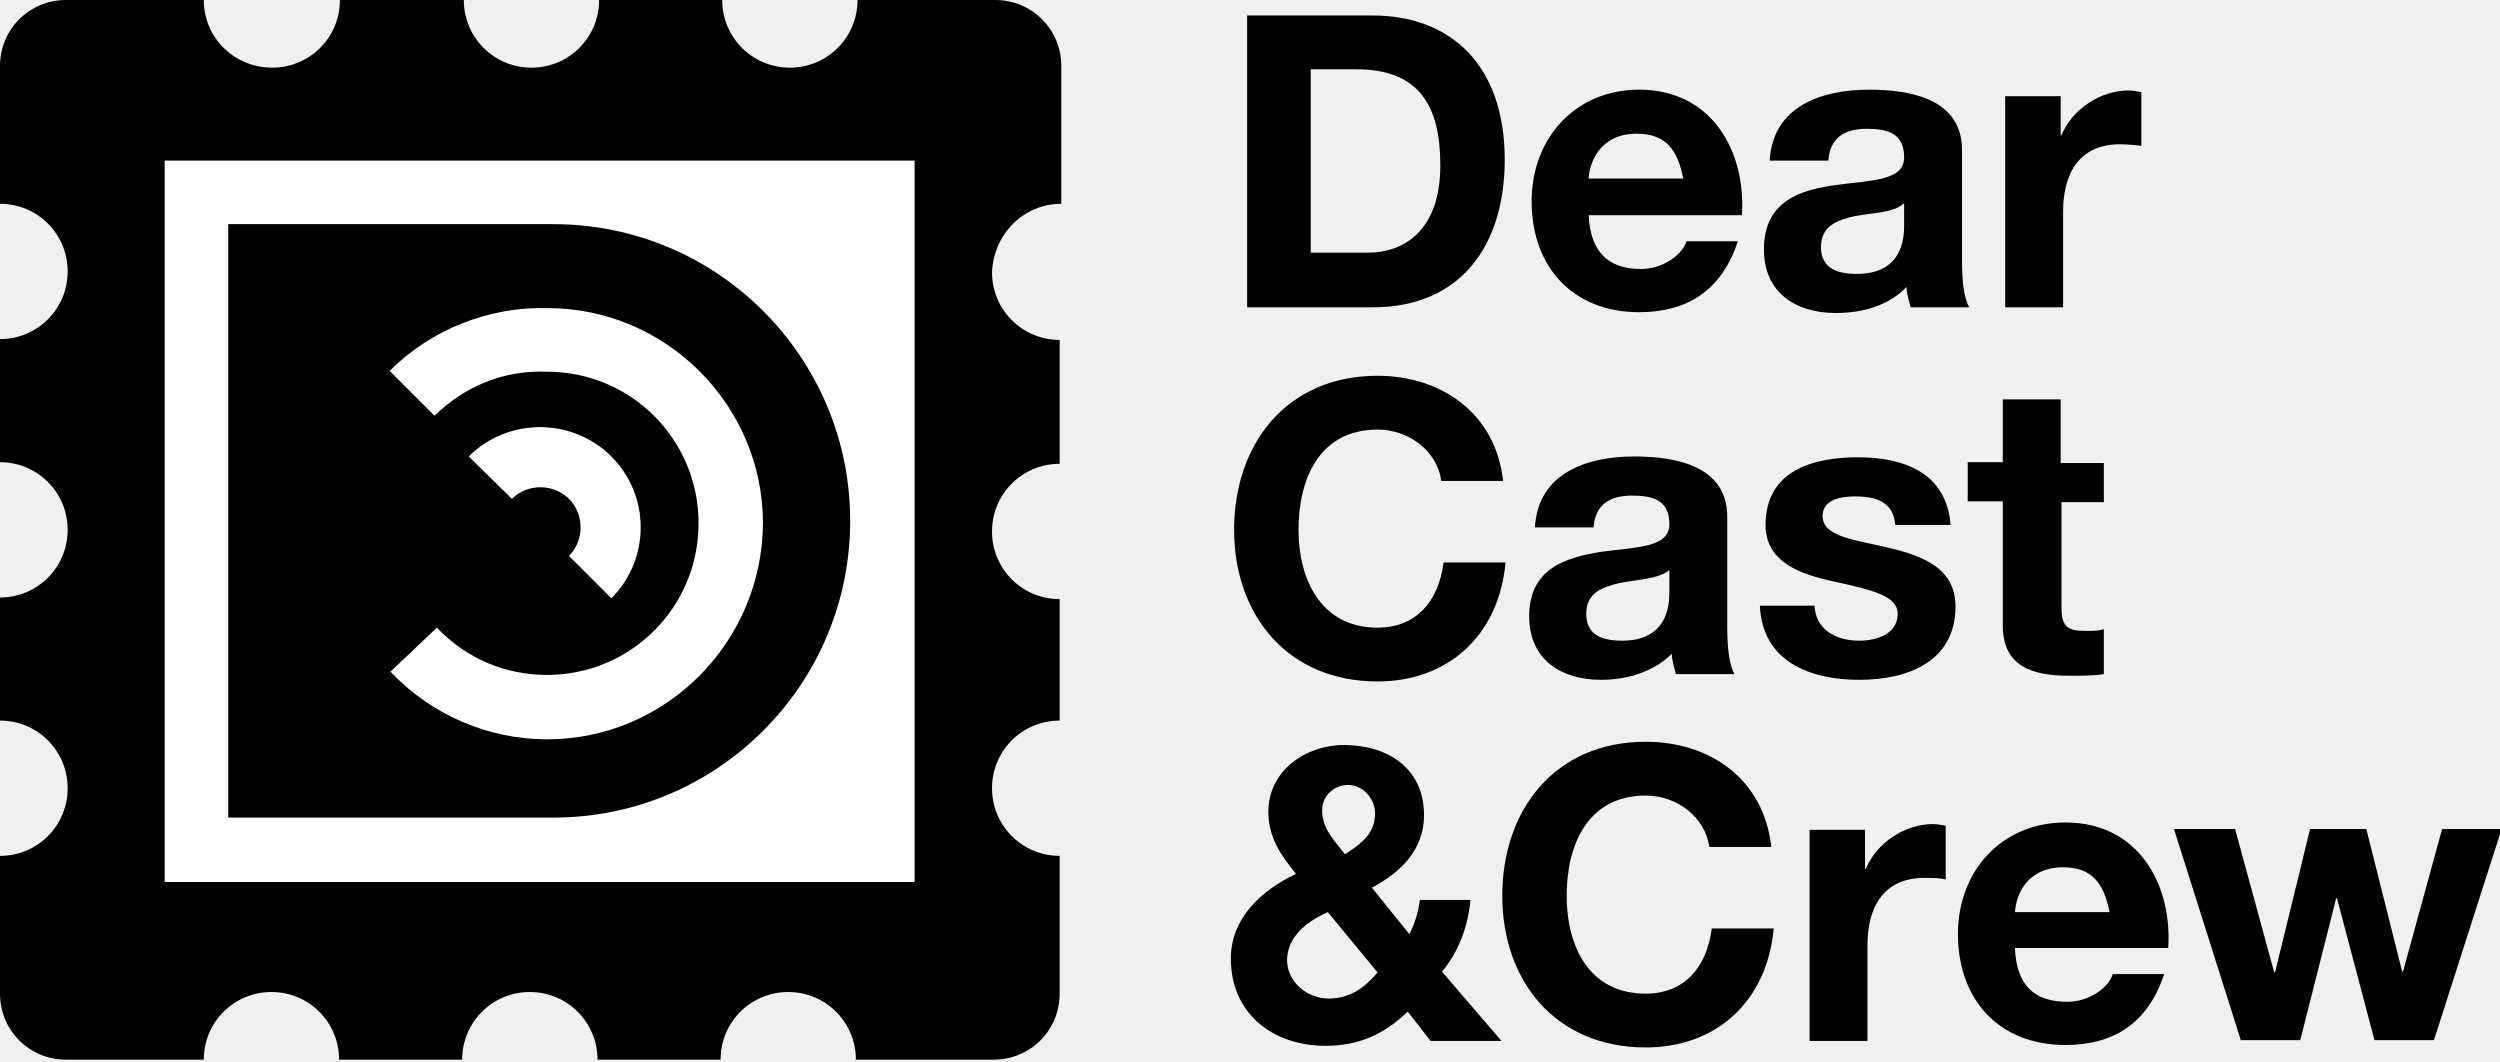
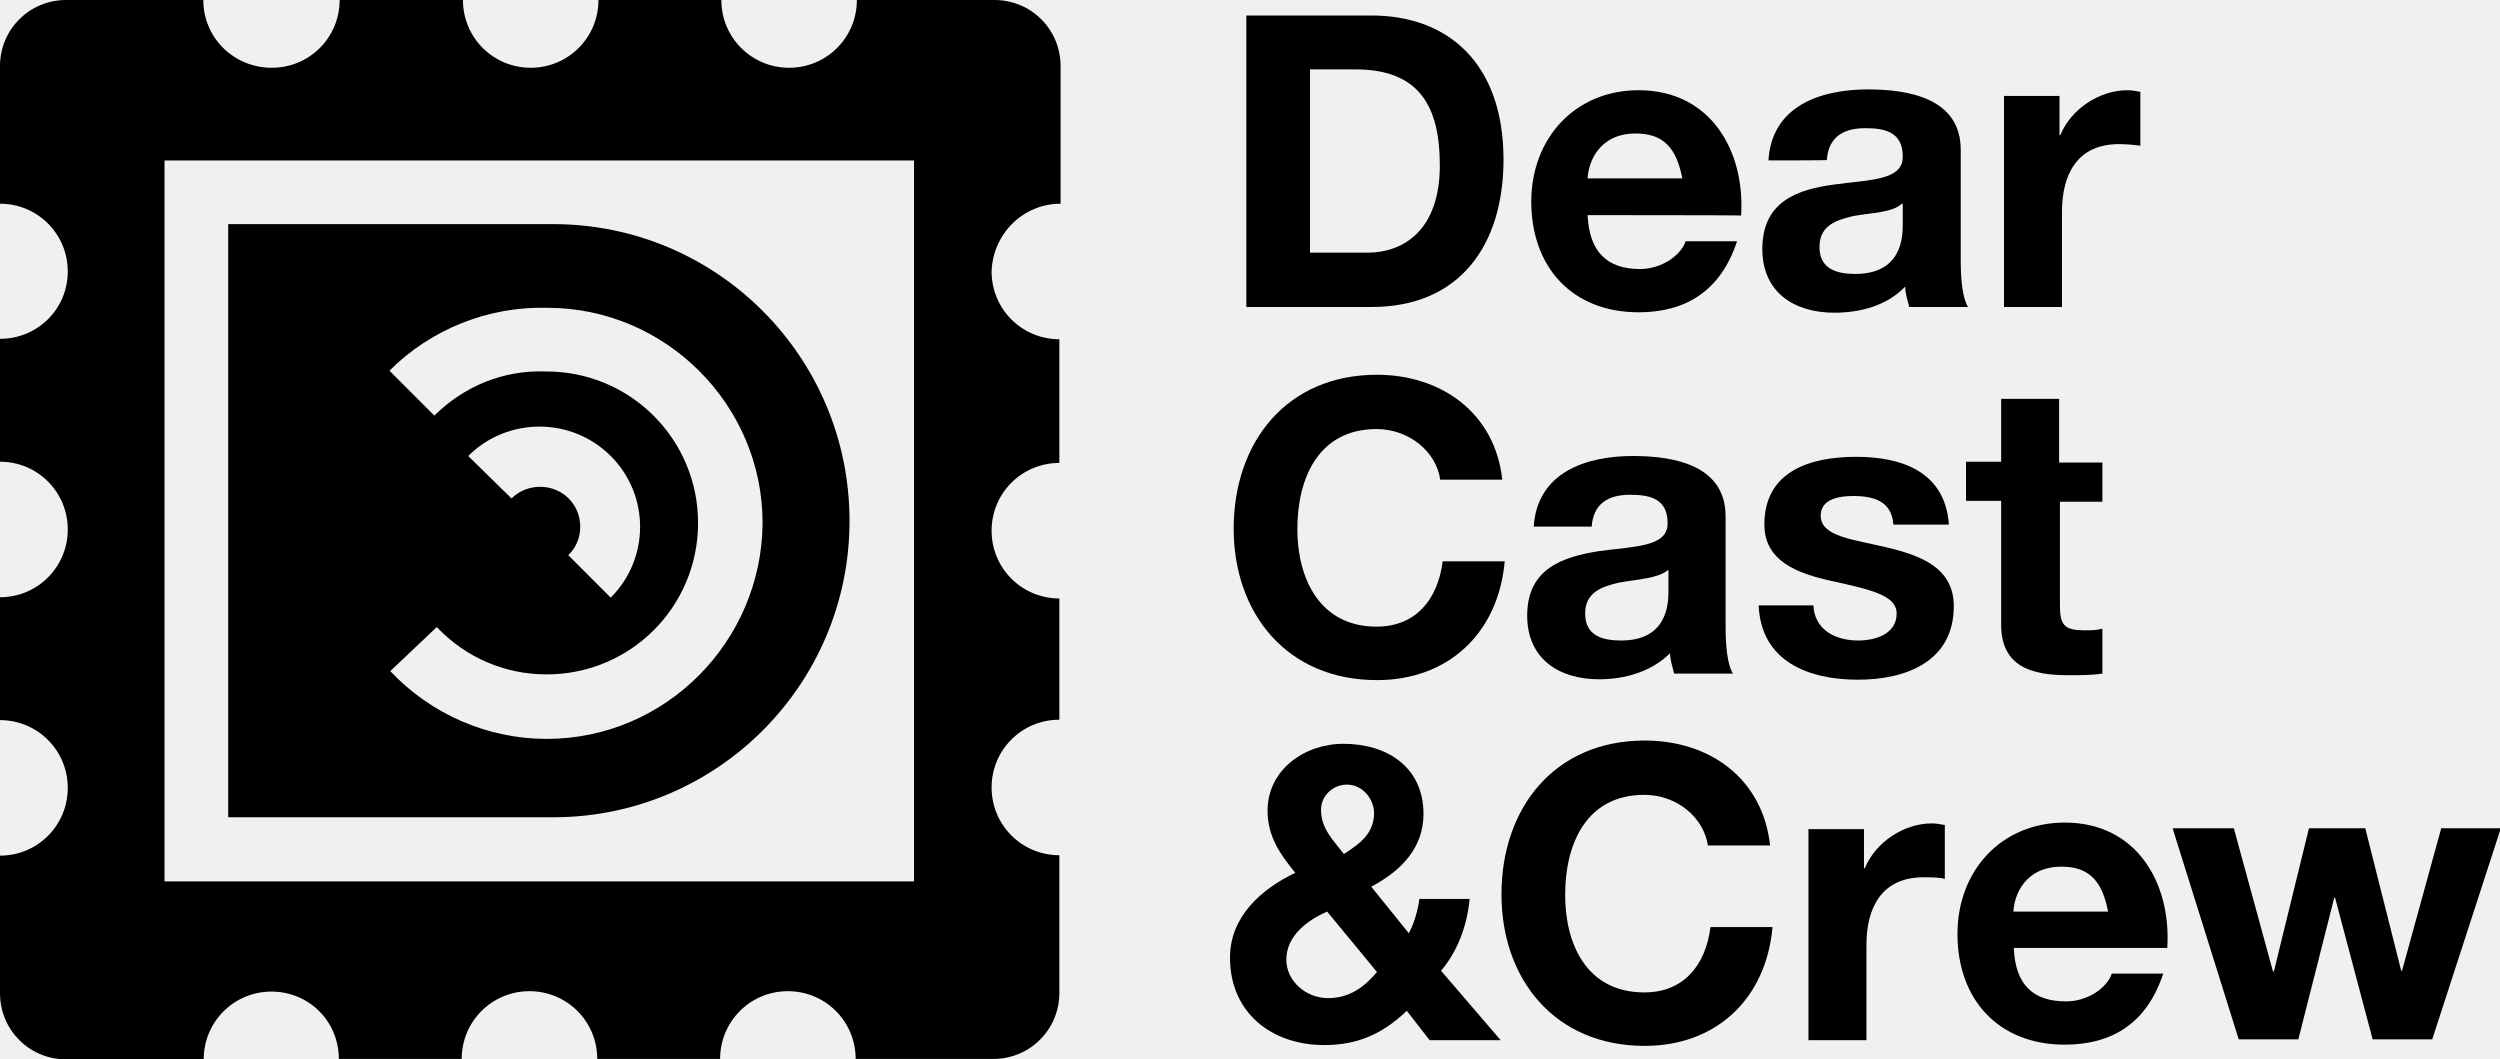
- <svg xmlns="http://www.w3.org/2000/svg" version="1.1" id="Layer_1" x="0px" y="0px" viewBox="0 0 306.7 130.2" enable-background="new 0 0 306.7 130.2" xml:space="preserve">
+ <svg xmlns="http://www.w3.org/2000/svg" version="1.1" id="Layer_1" x="0px" y="0px" viewBox="0 266.1 612.4 259.4" enable-background="new 0 266.1 612.4 259.4" xml:space="preserve">
  <g>
    <g>
-       <path d="M153,1.9h15.4c9.3,0,16.2,5.8,16.2,17.7c0,10.4-5.3,18.1-16.2,18.1H153V1.9z M160.8,31h7c4.5,0,8.9-2.8,8.9-10.7    c0-7.2-2.5-11.8-10.3-11.8h-5.6V31z" />
-       <path d="M194.9,26.4c0.2,4.5,2.4,6.6,6.4,6.6c2.8,0,5.1-1.8,5.6-3.4h6.3c-2,6.1-6.3,8.7-12.1,8.7c-8.2,0-13.2-5.6-13.2-13.6    c0-7.8,5.4-13.7,13.2-13.7c8.8,0,13.1,7.4,12.6,15.4H194.9z M206.5,21.9c-0.7-3.6-2.2-5.5-5.7-5.5c-4.5,0-5.8,3.5-5.9,5.5H206.5z" />
-       <path d="M217.1,19.7c0.4-6.7,6.4-8.7,12.2-8.7c5.2,0,11.4,1.2,11.4,7.4v13.5c0,2.4,0.2,4.7,0.9,5.8h-7.2c-0.2-0.8-0.5-1.6-0.5-2.5    c-2.3,2.4-5.6,3.2-8.7,3.2c-4.9,0-8.8-2.5-8.8-7.8c0-5.9,4.4-7.3,8.8-7.9c4.4-0.6,8.4-0.5,8.4-3.4c0-3-2.1-3.5-4.6-3.5    c-2.7,0-4.5,1.1-4.7,3.9H217.1z M233.5,25c-1.2,1.1-3.7,1.1-5.9,1.5c-2.2,0.5-4.2,1.2-4.2,3.8c0,2.7,2.1,3.3,4.4,3.3    c5.6,0,5.8-4.4,5.8-6V25z" />
-       <path d="M246,11.8h6.8v4.8h0.1c1.3-3.2,4.8-5.5,8.2-5.5c0.5,0,1.1,0.1,1.6,0.2v6.6c-0.7-0.1-1.7-0.2-2.6-0.2c-5.2,0-7,3.8-7,8.3    v11.7H246V11.8z" />
+       <path d="M305.3,269.9H336c18.6,0,32.3,11.6,32.3,35.3c0,20.8-10.6,36.1-32.3,36.1h-30.7V269.9z M320.9,328h14    c9,0,17.8-5.6,17.8-21.4c0-14.4-5-23.5-20.6-23.5h-11.2L320.9,328L320.9,328z" />
+       <path d="M388.9,318.8c0.4,9,4.8,13.2,12.8,13.2c5.6,0,10.2-3.6,11.2-6.8h12.6c-4,12.2-12.6,17.4-24.1,17.4    c-16.4,0-26.3-11.2-26.3-27.1c0-15.6,10.8-27.3,26.3-27.3c17.6,0,26.1,14.8,25.1,30.7C426.4,318.8,388.9,318.8,388.9,318.8z     M412.1,309.8c-1.4-7.2-4.4-11-11.4-11c-9,0-11.6,7-11.8,11H412.1z" />
+       <path d="M433.2,305.4C434,292,446,288,457.6,288c10.4,0,22.7,2.4,22.7,14.8v26.9c0,4.8,0.4,9.4,1.8,11.6h-14.4c-0.4-1.6-1-3.2-1-5    c-4.6,4.8-11.2,6.4-17.4,6.4c-9.8,0-17.6-5-17.6-15.6c0-11.8,8.8-14.6,17.6-15.8c8.8-1.2,16.8-1,16.8-6.8c0-6-4.2-7-9.2-7    c-5.4,0-9,2.2-9.4,7.8C447.6,305.4,433.2,305.4,433.2,305.4z M465.9,316c-2.4,2.2-7.4,2.2-11.8,3c-4.4,1-8.4,2.4-8.4,7.6    c0,5.4,4.2,6.6,8.8,6.6c11.2,0,11.6-8.8,11.6-12V316H465.9z" />
+       <path d="M490.9,289.6h13.6v9.6h0.2c2.6-6.4,9.6-11,16.4-11c1,0,2.2,0.2,3.2,0.4v13.2c-1.4-0.2-3.4-0.4-5.2-0.4    c-10.4,0-14,7.6-14,16.6v23.3h-14.2V289.6z" />
    </g>
  </g>
  <g>
-     <path d="M176.8,58.9c-0.5-3.5-3.9-6.2-7.8-6.2c-7.1,0-9.7,6-9.7,12.3c0,6,2.7,12,9.7,12c4.8,0,7.5-3.3,8.1-8h7.6   c-0.8,8.9-7,14.6-15.7,14.6c-11.1,0-17.6-8.2-17.6-18.6c0-10.6,6.5-18.9,17.6-18.9c7.8,0,14.5,4.6,15.4,12.9H176.8z" />
-     <path d="M188.3,64.7c0.4-6.7,6.4-8.7,12.2-8.7c5.2,0,11.4,1.2,11.4,7.4v13.5c0,2.3,0.2,4.7,0.9,5.8h-7.2c-0.2-0.8-0.5-1.7-0.5-2.5   c-2.3,2.3-5.6,3.2-8.7,3.2c-4.9,0-8.8-2.5-8.8-7.8c0-5.8,4.4-7.2,8.8-7.9c4.4-0.6,8.4-0.5,8.4-3.4c0-3-2.1-3.5-4.6-3.5   c-2.7,0-4.5,1.1-4.7,3.9H188.3z M204.7,70c-1.2,1-3.7,1.1-5.9,1.5c-2.2,0.5-4.2,1.2-4.2,3.8c0,2.7,2.1,3.3,4.4,3.3   c5.6,0,5.8-4.4,5.8-6V70z" />
-     <path d="M222.6,74.2c0.1,3.1,2.7,4.4,5.5,4.4c2.1,0,4.7-0.8,4.7-3.3c0-2.2-3-2.9-8-4c-4.1-0.9-8.2-2.4-8.2-6.9   c0-6.6,5.7-8.3,11.3-8.3c5.7,0,10.9,1.9,11.4,8.3h-6.8c-0.2-2.8-2.3-3.5-4.9-3.5c-1.6,0-4,0.3-4,2.4c0,2.6,4,2.9,8.1,3.9   c4.2,1,8.2,2.5,8.2,7.2c0,6.8-5.9,9-11.8,9c-6,0-11.9-2.2-12.2-9.1H222.6z" />
-     <path d="M252.9,56.8h5.2v4.8h-5.2v12.8c0,2.4,0.6,3,3,3c0.8,0,1.5,0,2.2-0.2v5.5c-1.2,0.2-2.8,0.2-4.2,0.2c-4.4,0-8.2-1-8.2-6.2   V61.5h-4.3v-4.8h4.3V49h7.1V56.8z" />
+     <path d="M352.8,383.6c-1-7-7.8-12.4-15.6-12.4c-14.2,0-19.4,12-19.4,24.5c0,12,5.4,23.9,19.4,23.9c9.6,0,15-6.6,16.2-16h15.2   c-1.6,17.8-14,29.1-31.3,29.1c-22.1,0-35.1-16.4-35.1-37.1c0-21.2,13-37.7,35.1-37.7c15.6,0,28.9,9.2,30.7,25.7h-15.2V383.6z" />
+     <path d="M375.7,395.2c0.8-13.4,12.8-17.4,24.3-17.4c10.4,0,22.7,2.4,22.7,14.8v26.9c0,4.6,0.4,9.4,1.8,11.6h-14.4   c-0.4-1.6-1-3.4-1-5c-4.6,4.6-11.2,6.4-17.4,6.4c-9.8,0-17.6-5-17.6-15.6c0-11.6,8.8-14.4,17.6-15.8c8.8-1.2,16.8-1,16.8-6.8   c0-6-4.2-7-9.2-7c-5.4,0-9,2.2-9.4,7.8H375.7L375.7,395.2z M408.5,405.8c-2.4,2-7.4,2.2-11.8,3c-4.4,1-8.4,2.4-8.4,7.6   c0,5.4,4.2,6.6,8.8,6.6c11.2,0,11.6-8.8,11.6-12v-5.2H408.5z" />
+     <path d="M444.2,414.2c0.2,6.2,5.4,8.8,11,8.8c4.2,0,9.4-1.6,9.4-6.6c0-4.4-6-5.8-16-8c-8.2-1.8-16.4-4.8-16.4-13.8   c0-13.2,11.4-16.6,22.5-16.6c11.4,0,21.8,3.8,22.7,16.6h-13.6c-0.4-5.6-4.6-7-9.8-7c-3.2,0-8,0.6-8,4.8c0,5.2,8,5.8,16.2,7.8   c8.4,2,16.4,5,16.4,14.4c0,13.6-11.8,18-23.5,18c-12,0-23.7-4.4-24.3-18.2h13.4V414.2z" />
+     <path d="M504.6,379.4H515v9.6h-10.4v25.5c0,4.8,1.2,6,6,6c1.6,0,3,0,4.4-0.4v11c-2.4,0.4-5.6,0.4-8.4,0.4c-8.8,0-16.4-2-16.4-12.4   v-30.3h-8.6v-9.6h8.6v-15.4h14.2v15.6H504.6z" />
  </g>
  <g>
    <g>
-       <path d="M172.7,124.1c-2.9,2.8-6,4.2-10.1,4.2c-6.5,0-11.6-4-11.6-10.7c0-5,3.8-8.4,8-10.4c-1.9-2.3-3.4-4.5-3.4-7.6    c0-5,4.5-8.2,9.3-8.2c5.4,0,9.8,2.9,9.8,8.6c0,4.2-2.8,7-6.4,8.9l4.6,5.7c0.7-1.3,1.1-2.8,1.3-4.2h6.2c-0.3,3.2-1.4,6.3-3.5,8.8    l7.3,8.5h-8.7L172.7,124.1z M162.9,111.9c-2.5,1.1-5,3-5,5.9c0,2.6,2.4,4.7,5.1,4.7c2.6,0,4.4-1.3,6-3.2L162.9,111.9z M165.4,96.3    c-1.7,0-3.2,1.3-3.2,3.1c0,2.3,1.5,3.7,2.8,5.4c2-1.3,3.7-2.5,3.7-5.1C168.6,97.8,167.1,96.3,165.4,96.3z" />
-       <path d="M209.7,103.9c-0.5-3.6-3.9-6.3-7.8-6.3c-7.1,0-9.7,6-9.7,12.3c0,6,2.6,12,9.7,12c4.8,0,7.5-3.3,8.1-8h7.6    c-0.8,8.9-7,14.6-15.7,14.6c-11.1,0-17.6-8.2-17.6-18.6c0-10.6,6.5-18.9,17.6-18.9c7.9,0,14.5,4.6,15.4,12.9H209.7z" />
-       <path d="M222,101.8h6.8v4.8h0.1c1.3-3.2,4.8-5.5,8.2-5.5c0.5,0,1.1,0.1,1.6,0.2v6.6c-0.7-0.2-1.7-0.2-2.6-0.2c-5.2,0-7,3.8-7,8.3    v11.7H222V101.8z" />
-       <path d="M247.2,116.4c0.2,4.5,2.4,6.5,6.4,6.5c2.8,0,5.1-1.8,5.6-3.4h6.3c-2,6.1-6.3,8.7-12.1,8.7c-8.2,0-13.2-5.6-13.2-13.6    c0-7.8,5.4-13.7,13.2-13.7c8.8,0,13.1,7.4,12.6,15.4H247.2z M258.8,111.9c-0.7-3.6-2.2-5.5-5.7-5.5c-4.5,0-5.8,3.5-5.9,5.5H258.8z    " />
-       <path d="M298.6,127.6h-7.3l-4.6-17.4h-0.1l-4.4,17.4h-7.3l-8.2-25.9h7.5l4.8,17.6h0.1l4.3-17.6h6.9l4.4,17.5h0.1l4.8-17.5h7.3    L298.6,127.6z" />
+       <path d="M344.6,513.7c-5.8,5.6-12,8.4-20.2,8.4c-13,0-23.1-8-23.1-21.4c0-10,7.6-16.8,16-20.8c-3.8-4.6-6.8-9-6.8-15.2    c0-10,9-16.4,18.6-16.4c10.8,0,19.6,5.8,19.6,17.2c0,8.4-5.6,14-12.8,17.8l9.2,11.4c1.4-2.6,2.2-5.6,2.6-8.4H360    c-0.6,6.4-2.8,12.6-7,17.6l14.6,17h-17.4L344.6,513.7z M325.1,489.4c-5,2.2-10,6-10,11.8c0,5.2,4.8,9.4,10.2,9.4    c5.2,0,8.8-2.6,12-6.4L325.1,489.4z M330,458.3c-3.4,0-6.4,2.6-6.4,6.2c0,4.6,3,7.4,5.6,10.8c4-2.6,7.4-5,7.4-10.2    C336.4,461.3,333.4,458.3,330,458.3z" />
+       <path d="M418.4,473.4c-1-7.2-7.8-12.6-15.6-12.6c-14.2,0-19.4,12-19.4,24.5c0,12,5.2,23.9,19.4,23.9c9.6,0,15-6.6,16.2-16h15.2    c-1.6,17.8-14,29.1-31.3,29.1c-22.1,0-35.1-16.4-35.1-37.1c0-21.2,13-37.7,35.1-37.7c15.8,0,28.9,9.2,30.7,25.7H418.4z" />
+       <path d="M443,469.2h13.6v9.6h0.2c2.6-6.4,9.6-11,16.4-11c1,0,2.2,0.2,3.2,0.4v13.2c-1.4-0.4-3.4-0.4-5.2-0.4    c-10.4,0-14,7.6-14,16.6v23.3H443V469.2z" />
+       <path d="M493.3,498.4c0.4,9,4.8,13,12.8,13c5.6,0,10.2-3.6,11.2-6.8h12.6c-4,12.2-12.6,17.4-24.1,17.4    c-16.4,0-26.3-11.2-26.3-27.1c0-15.6,10.8-27.3,26.3-27.3c17.6,0,26.1,14.8,25.1,30.7h-37.5V498.4z M516.4,489.4    c-1.4-7.2-4.4-11-11.4-11c-9,0-11.6,7-11.8,11H516.4z" />
+       <path d="M595.8,520.7h-14.6l-9.2-34.7h-0.2l-8.8,34.7h-14.6L532.2,469h15l9.6,35.1h0.2l8.6-35.1h13.8l8.8,34.9h0.2l9.6-34.9h14.6    L595.8,520.7z" />
    </g>
-     <path d="M130.2,25V8.1c0-4.5-3.6-8.1-8.1-8.1h-16.9c0,4.6-3.7,8.3-8.3,8.3c-4.6,0-8.3-3.7-8.3-8.3H73.5c0,4.6-3.7,8.3-8.3,8.3   c-4.6,0-8.3-3.7-8.3-8.3H41.7c0,4.6-3.7,8.3-8.3,8.3C28.7,8.3,25,4.6,25,0H8.1C3.6,0,0,3.6,0,8.1V25c4.6,0,8.3,3.7,8.3,8.3   c0,4.6-3.7,8.3-8.3,8.3v15.1c4.6,0,8.3,3.7,8.3,8.3c0,4.6-3.7,8.3-8.3,8.3v15.1c4.6,0,8.3,3.7,8.3,8.3c0,4.6-3.7,8.3-8.3,8.3v16.9   c0,4.5,3.6,8.1,8.1,8.1H25c0-4.6,3.7-8.3,8.3-8.3c4.6,0,8.3,3.7,8.3,8.3h15.1c0-4.6,3.7-8.3,8.3-8.3c4.6,0,8.3,3.7,8.3,8.3h15.1   c0-4.6,3.7-8.3,8.3-8.3c4.6,0,8.3,3.7,8.3,8.3h16.9c4.5,0,8.1-3.6,8.1-8.1v-16.9c-4.6,0-8.3-3.7-8.3-8.3c0-4.6,3.7-8.3,8.3-8.3   V73.5c-4.6,0-8.3-3.7-8.3-8.3c0-4.6,3.7-8.3,8.3-8.3V41.7c-4.6,0-8.3-3.7-8.3-8.3C121.9,28.7,125.6,25,130.2,25" />
-     <path fill="#FFFFFF" d="M67.9,19.7H20.2v88.5h47.8h44.2V63.9V19.7H67.9z M28,100.4V27.5h39.9c20.1,0,36.4,16.3,36.4,36.4   c0,20.1-16.3,36.4-36.4,36.4H28z" />
-     <path fill="#FFFFFF" d="M75,73.4l-5.2-5.2c1.9-1.9,1.9-5.1,0-7c-1.9-1.9-5.1-1.9-7,0L57.5,56c4.8-4.8,12.7-4.8,17.5,0   C79.8,60.8,79.8,68.6,75,73.4z" />
-     <path fill="#FFFFFF" d="M67.1,90.7c-7.2,0-14.2-3-19.2-8.3l5.7-5.4c3.6,3.8,8.4,5.8,13.5,5.8c10.3,0,18.6-8.3,18.6-18.6   c0-10.3-8.3-18.6-18.6-18.6l-0.1,0c-5.2-0.2-10,1.8-13.7,5.4l-5.5-5.5c5.1-5.1,12.2-7.9,19.4-7.7c14.5,0,26.4,11.9,26.4,26.4   C93.5,78.8,81.7,90.7,67.1,90.7z" />
+     <path d="M259.8,316v-33.7c0-9-7.2-16.2-16.2-16.2h-33.7c0,9.2-7.4,16.6-16.6,16.6s-16.6-7.4-16.6-16.6h-30.1   c0,9.2-7.4,16.6-16.6,16.6c-9.2,0-16.6-7.4-16.6-16.6H83.2c0,9.2-7.4,16.6-16.6,16.6c-9.4,0-16.8-7.4-16.8-16.6H16.2   c-9,0-16.2,7.2-16.2,16.2V316c9.2,0,16.6,7.4,16.6,16.6S9.2,349.1,0,349.1v30.1c9.2,0,16.6,7.4,16.6,16.6c0,9.2-7.4,16.6-16.6,16.6   v30.1c9.2,0,16.6,7.4,16.6,16.6c0,9.2-7.4,16.6-16.6,16.6v33.7c0,9,7.2,16.2,16.2,16.2h33.7c0-9.2,7.4-16.6,16.6-16.6   S83,516.3,83,525.5h30.1c0-9.2,7.4-16.6,16.6-16.6c9.2,0,16.6,7.4,16.6,16.6h30.1c0-9.2,7.4-16.6,16.6-16.6   c9.2,0,16.6,7.4,16.6,16.6h33.7c9,0,16.2-7.2,16.2-16.2v-33.7c-9.2,0-16.6-7.4-16.6-16.6s7.4-16.6,16.6-16.6v-29.7   c-9.2,0-16.6-7.4-16.6-16.6c0-9.2,7.4-16.6,16.6-16.6v-30.3c-9.2,0-16.6-7.4-16.6-16.6C243.2,323.4,250.6,316,259.8,316z    M223.9,393.6V482h-88.2H40.3V305.4h95.2h88.4V393.6z" />
+     <path d="M135.5,321H55.9v145.3h79.6c40.1,0,72.6-32.5,72.6-72.6C208.1,353.5,175.6,321,135.5,321z M133.9,447.1   c-14.4,0-28.3-6-38.3-16.6l11.4-10.8c7.2,7.6,16.8,11.6,26.9,11.6c20.6,0,37.1-16.6,37.1-37.1s-16.6-37.1-37.1-37.1h-0.2   c-10.4-0.4-20,3.6-27.3,10.8l-11-11c10.2-10.2,24.3-15.8,38.7-15.4c28.9,0,52.7,23.7,52.7,52.7C186.6,423.3,163,447.1,133.9,447.1z    M139.3,388.2c-3.8-3.8-10.2-3.8-14,0l-10.6-10.4c9.6-9.6,25.3-9.6,34.9,0c9.6,9.6,9.6,25.1,0,34.7l-10.4-10.4   C143.1,398.4,143.1,392,139.3,388.2z" />
  </g>
</svg>
